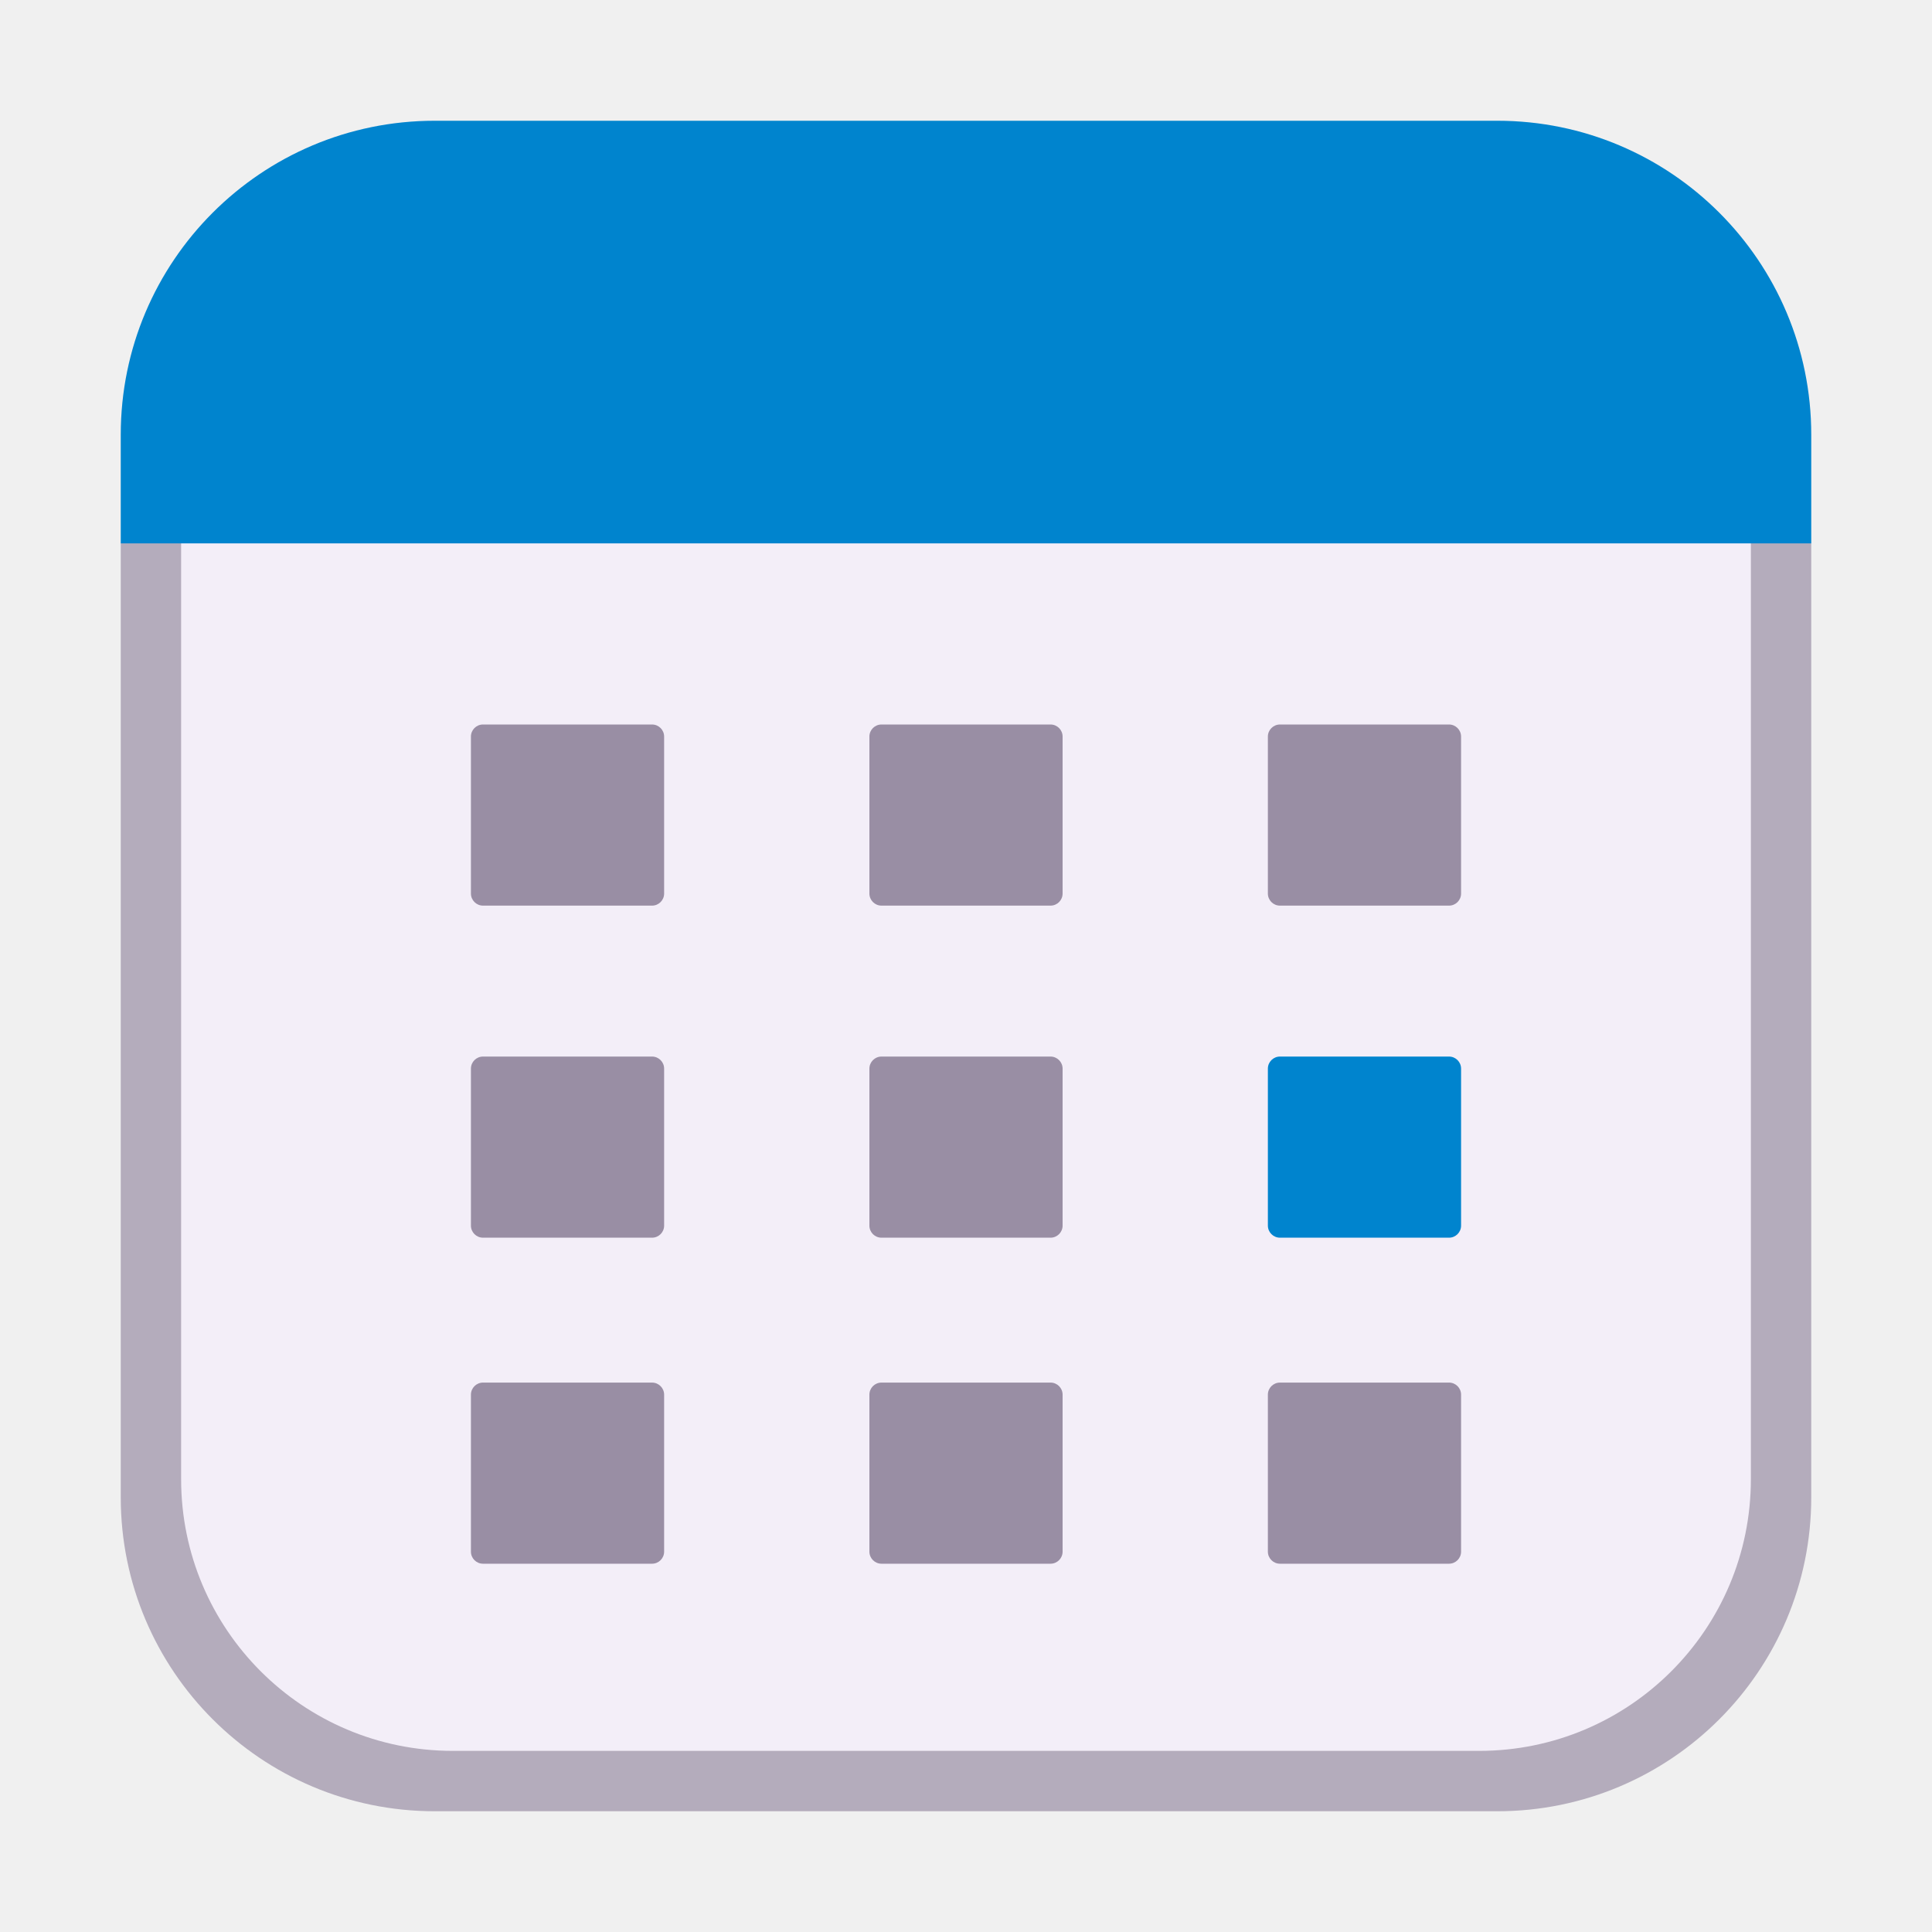
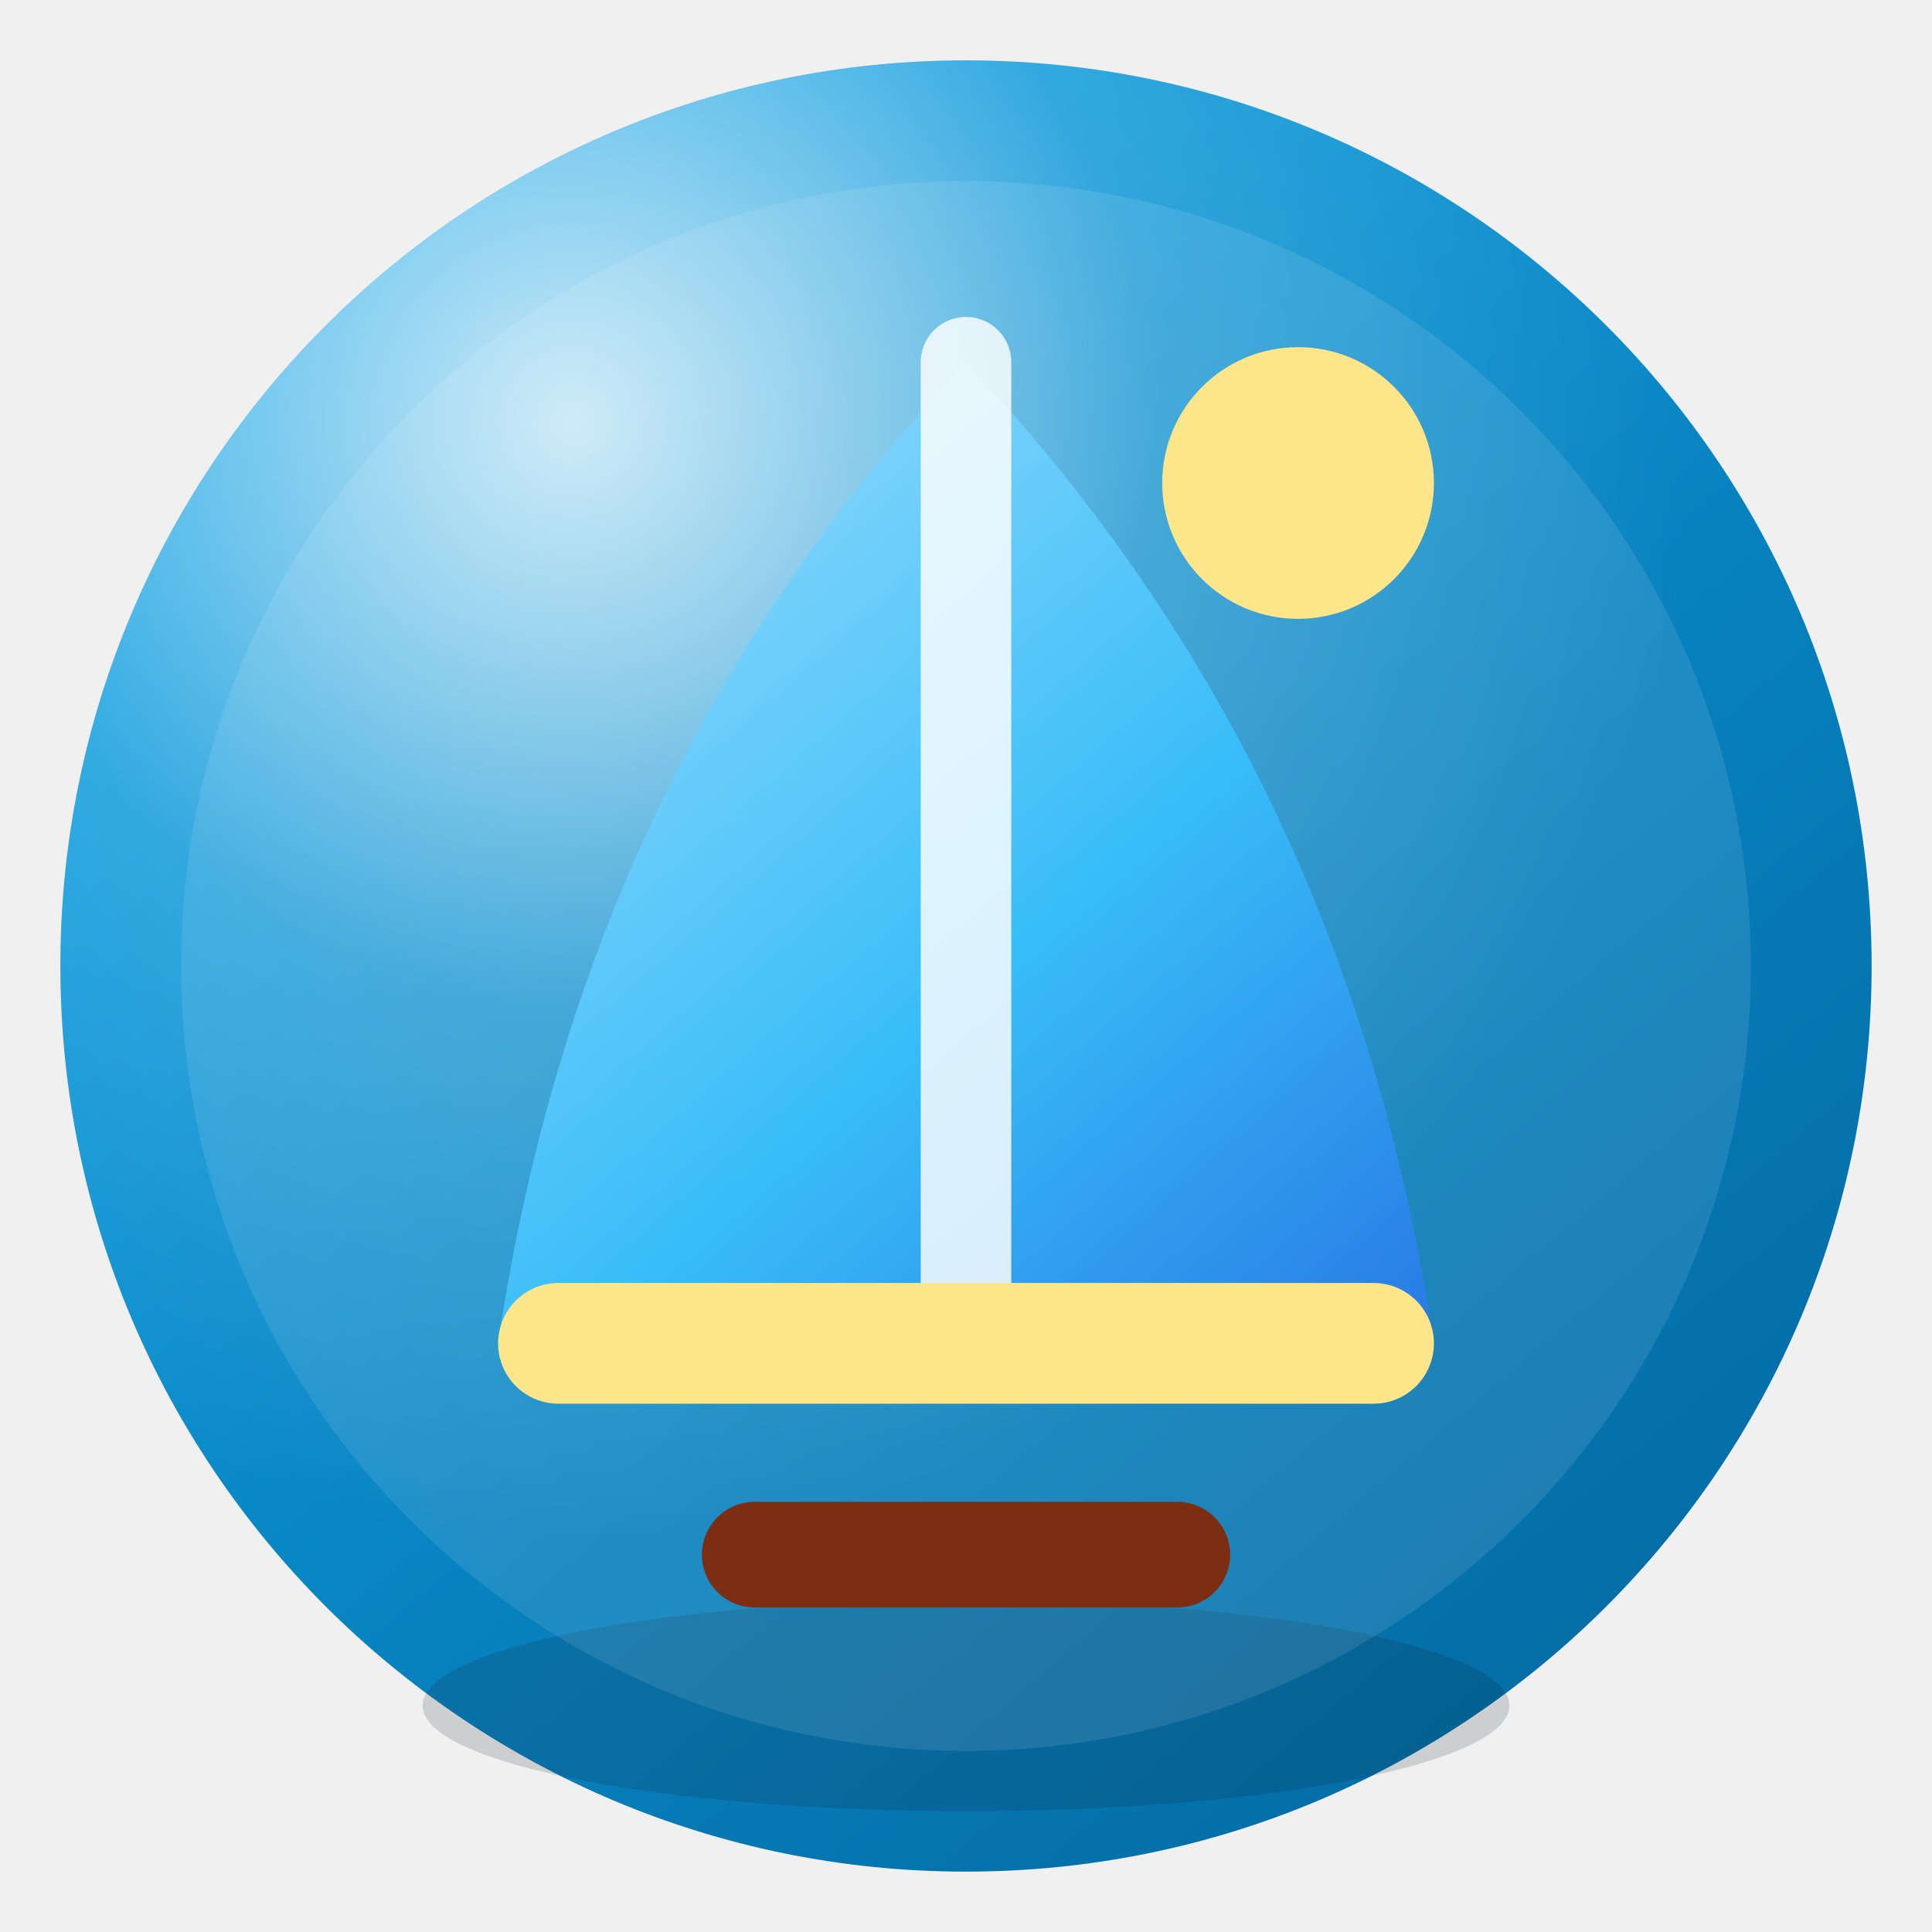
- <svg xmlns="http://www.w3.org/2000/svg" width="1em" height="1em" viewBox="0 0 32 32">
-   <g fill="none">
-     <path fill="#B4ACBC" d="m2 9l13.267-2.843a3.5 3.5 0 0 1 1.466 0L30 9v15.8a5.2 5.2 0 0 1-5.2 5.2H7.2A5.2 5.2 0 0 1 2 24.8z" />
-     <path fill="#F3EEF8" d="m3 8l12.213-2.818a3.5 3.5 0 0 1 1.574 0L29 8v16.5a4.5 4.5 0 0 1-4.5 4.5h-17A4.5 4.5 0 0 1 3 24.5z" />
-     <path fill="#998EA4" d="M8 12a.2.2 0 0 0-.2.2v2.6c0 .11.09.2.2.2h2.8a.2.2 0 0 0 .2-.2v-2.6a.2.2 0 0 0-.2-.2zm0 5.5a.2.2 0 0 0-.2.2v2.6c0 .11.09.2.2.2h2.8a.2.2 0 0 0 .2-.2v-2.6a.2.2 0 0 0-.2-.2zm-.2 5.6c0-.11.09-.2.2-.2h2.8c.11 0 .2.09.2.2v2.6a.2.2 0 0 1-.2.2H8a.2.2 0 0 1-.2-.2zM14.6 12a.2.2 0 0 0-.2.2v2.6c0 .11.09.2.2.2h2.8a.2.2 0 0 0 .2-.2v-2.6a.2.2 0 0 0-.2-.2zm-.2 5.7c0-.11.09-.2.2-.2h2.8c.11 0 .2.09.2.2v2.6a.2.2 0 0 1-.2.2h-2.8a.2.2 0 0 1-.2-.2zm.2 5.2a.2.2 0 0 0-.2.2v2.6c0 .11.09.2.2.2h2.8a.2.2 0 0 0 .2-.2v-2.6a.2.2 0 0 0-.2-.2zM21 12.2c0-.11.09-.2.2-.2H24c.11 0 .2.09.2.2v2.6a.2.2 0 0 1-.2.2h-2.8a.2.2 0 0 1-.2-.2zm.2 10.7a.2.2 0 0 0-.2.2v2.6c0 .11.09.2.2.2H24a.2.2 0 0 0 .2-.2v-2.6a.2.2 0 0 0-.2-.2z" />
-     <path fill="#0084CE" d="M7.2 2A5.2 5.2 0 0 0 2 7.2V9h28V7.2A5.2 5.2 0 0 0 24.8 2zm14 15.5a.2.2 0 0 0-.2.2v2.6c0 .11.09.2.2.2H24a.2.2 0 0 0 .2-.2v-2.6a.2.2 0 0 0-.2-.2z" />
-   </g>
+ <svg xmlns="http://www.w3.org/2000/svg" viewBox="0 0 128 128">
+   <defs>
+     <linearGradient id="bg" x1="18" y1="10" x2="110" y2="118" gradientUnits="userSpaceOnUse">
+       <stop stop-color="#0EA5E9" />
+       <stop offset="1" stop-color="#0369A1" />
+     </linearGradient>
+     <radialGradient id="shine" cx="38" cy="28" r="74" gradientUnits="userSpaceOnUse">
+       <stop stop-color="#FFFFFF" stop-opacity="0.78" />
+       <stop offset="0.52" stop-color="#FFFFFF" stop-opacity="0.16" />
+       <stop offset="1" stop-color="#FFFFFF" stop-opacity="0" />
+     </radialGradient>
+     <linearGradient id="gold" x1="31" y1="25" x2="96" y2="104" gradientUnits="userSpaceOnUse">
+       <stop stop-color="#FFF7B2" />
+       <stop offset="0.5" stop-color="#FBBF24" />
+       <stop offset="1" stop-color="#B45309" />
+     </linearGradient>
+     <linearGradient id="silver" x1="28" y1="22" x2="101" y2="105" gradientUnits="userSpaceOnUse">
+       <stop stop-color="#FFFFFF" />
+       <stop offset="0.55" stop-color="#D8E3F0" />
+       <stop offset="1" stop-color="#7C8EA5" />
+     </linearGradient>
+     <linearGradient id="green" x1="21" y1="25" x2="105" y2="105" gradientUnits="userSpaceOnUse">
+       <stop stop-color="#BBF7D0" />
+       <stop offset="0.55" stop-color="#22C55E" />
+       <stop offset="1" stop-color="#166534" />
+     </linearGradient>
+     <linearGradient id="warm" x1="25" y1="18" x2="106" y2="112" gradientUnits="userSpaceOnUse">
+       <stop stop-color="#FED7AA" />
+       <stop offset="0.48" stop-color="#FB923C" />
+       <stop offset="1" stop-color="#B91C1C" />
+     </linearGradient>
+     <linearGradient id="blue" x1="24" y1="18" x2="106" y2="112" gradientUnits="userSpaceOnUse">
+       <stop stop-color="#BAE6FD" />
+       <stop offset="0.5" stop-color="#38BDF8" />
+       <stop offset="1" stop-color="#1D4ED8" />
+     </linearGradient>
+   </defs>
+   <circle cx="64" cy="64" r="60" fill="url(#bg)" />
+   <circle cx="64" cy="64" r="60" fill="url(#shine)" />
+   <ellipse cx="64" cy="113" rx="36" ry="7" fill="#111827" opacity="0.16" />
+   <circle cx="64" cy="64" r="52" fill="#FFFFFF" opacity="0.10" />
+   <path d="M64 24c16 17 27 38 31 65H33c4-27 15-48 31-65Z" fill="url(#blue)" />
+   <path d="M64 24v65" stroke="#fff" stroke-width="6" stroke-linecap="round" opacity=".82" />
+   <path d="M37 89h54" stroke="#FDE68A" stroke-width="8" stroke-linecap="round" />
+   <path d="M50 103h28" stroke="#7C2D12" stroke-width="7" stroke-linecap="round" />
+   <circle cx="86" cy="32" r="9" fill="#FDE68A" />
</svg>
